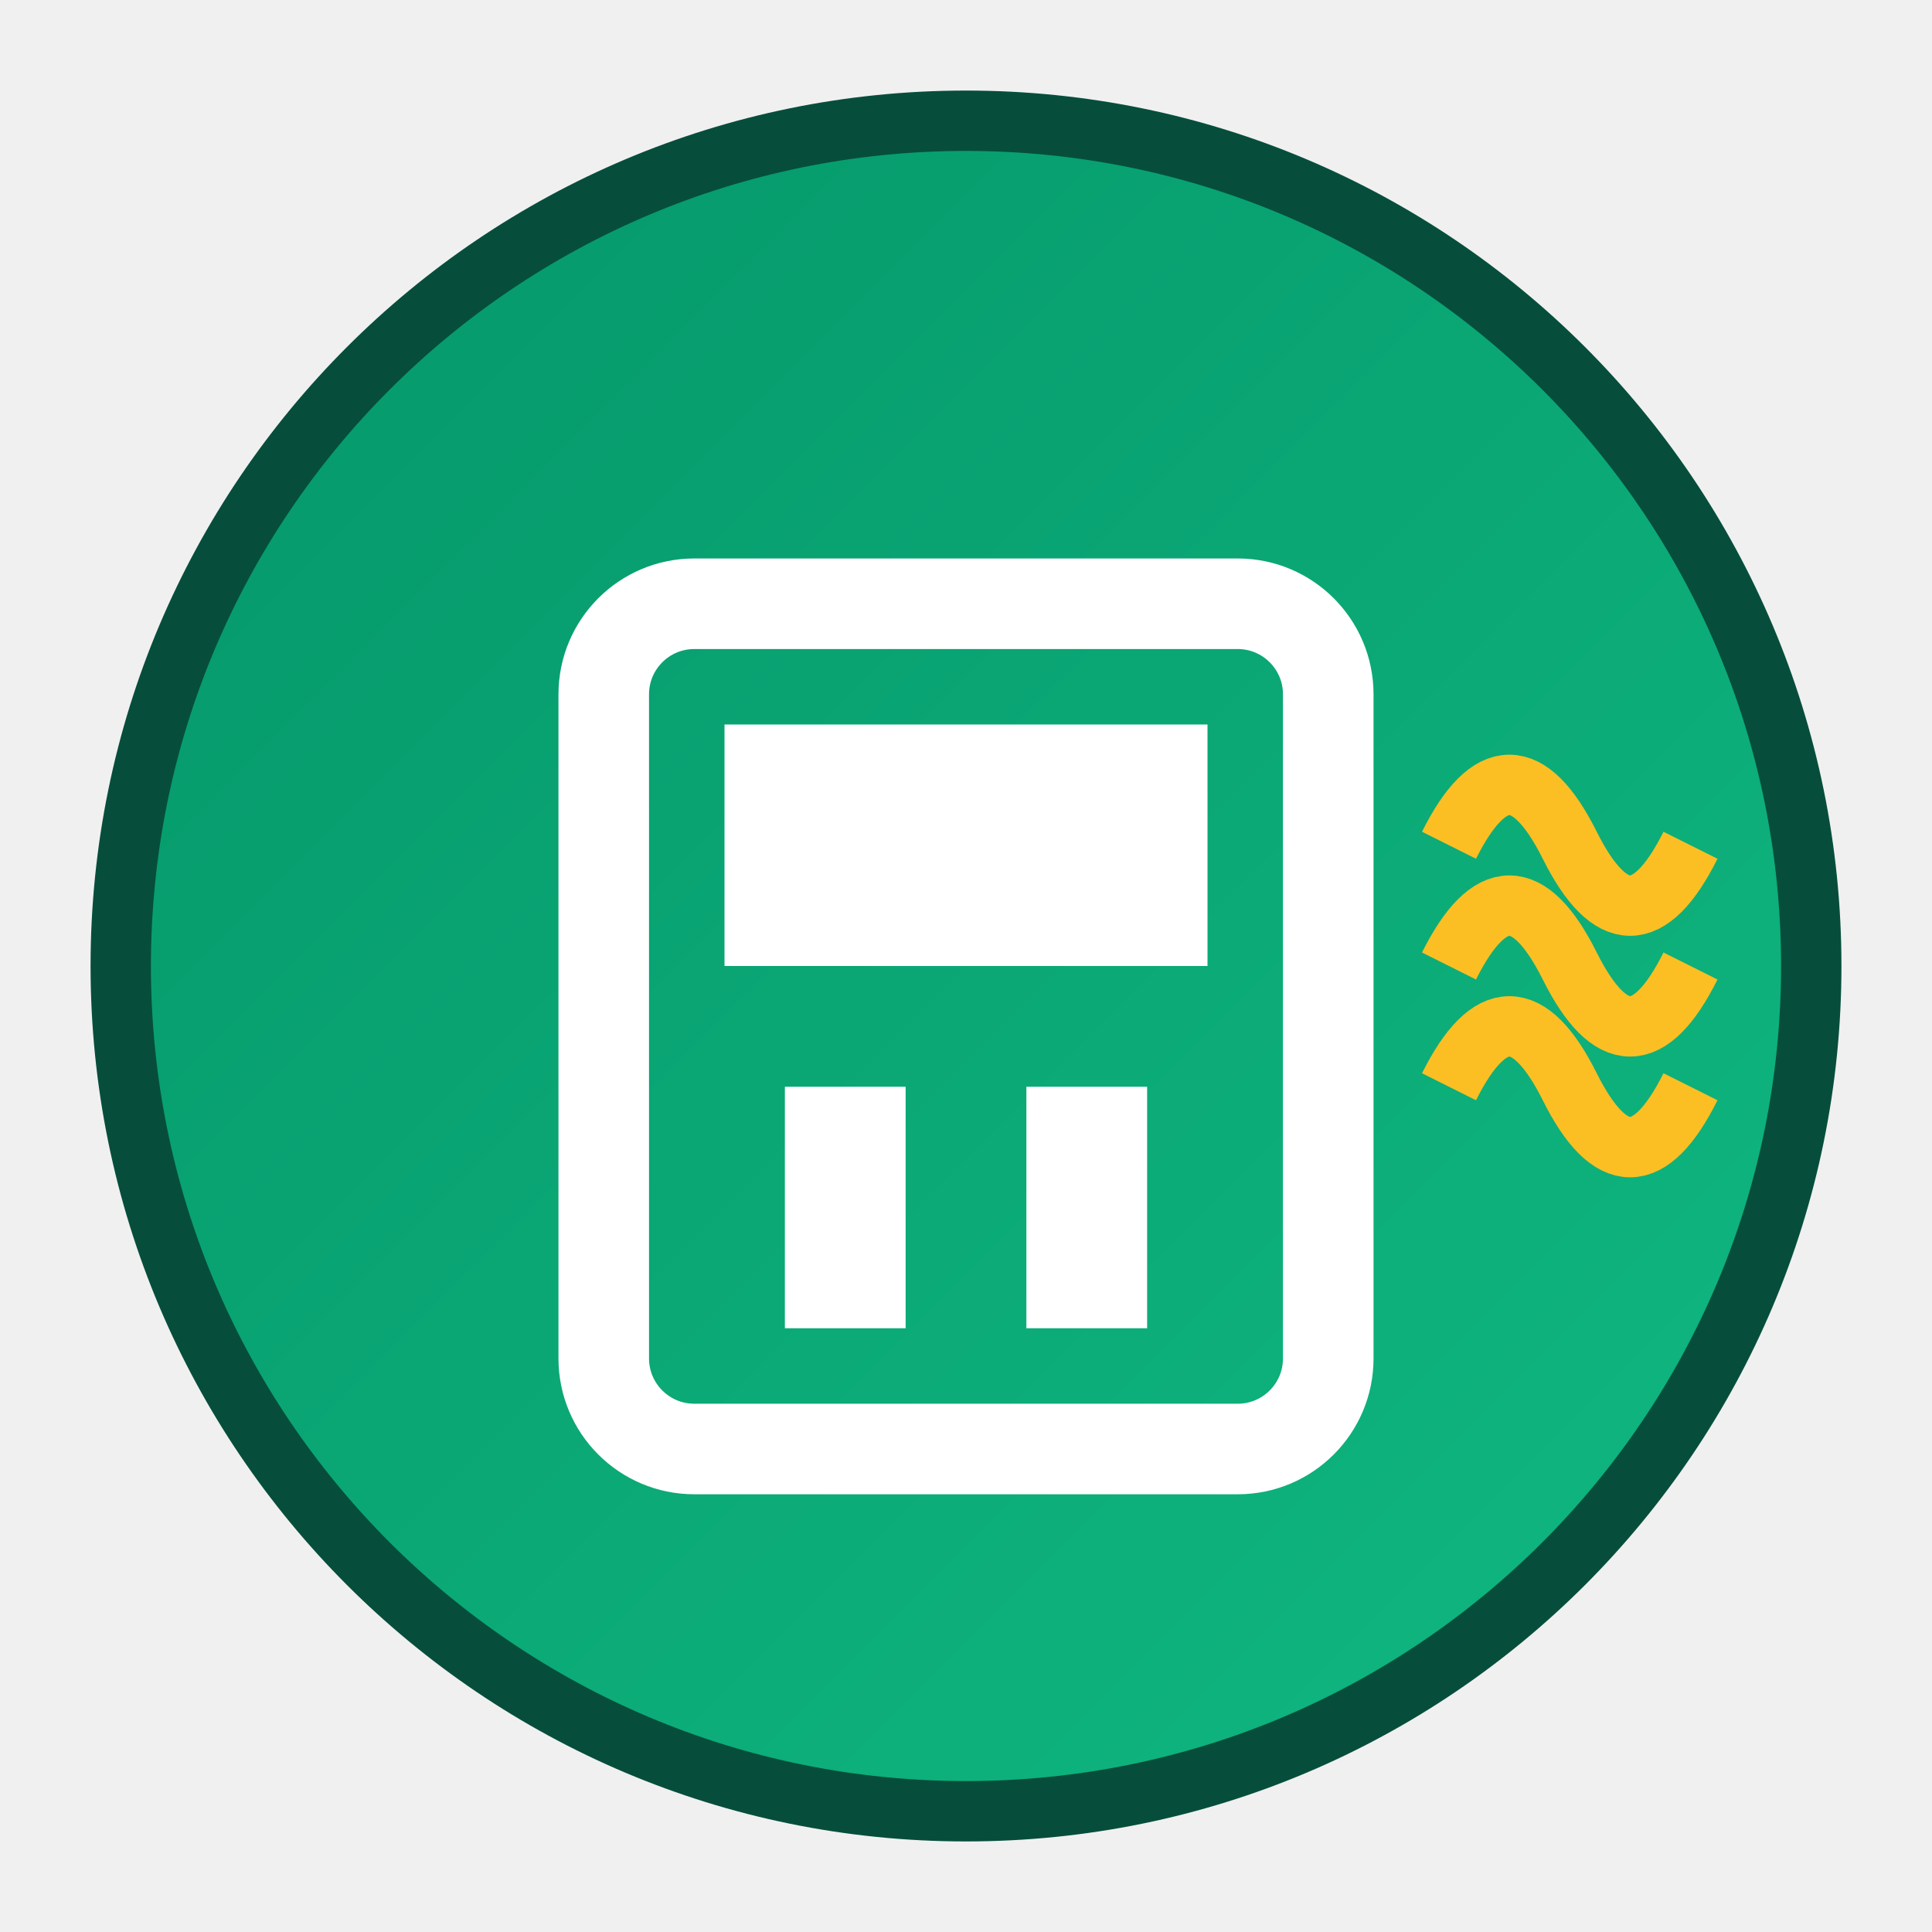
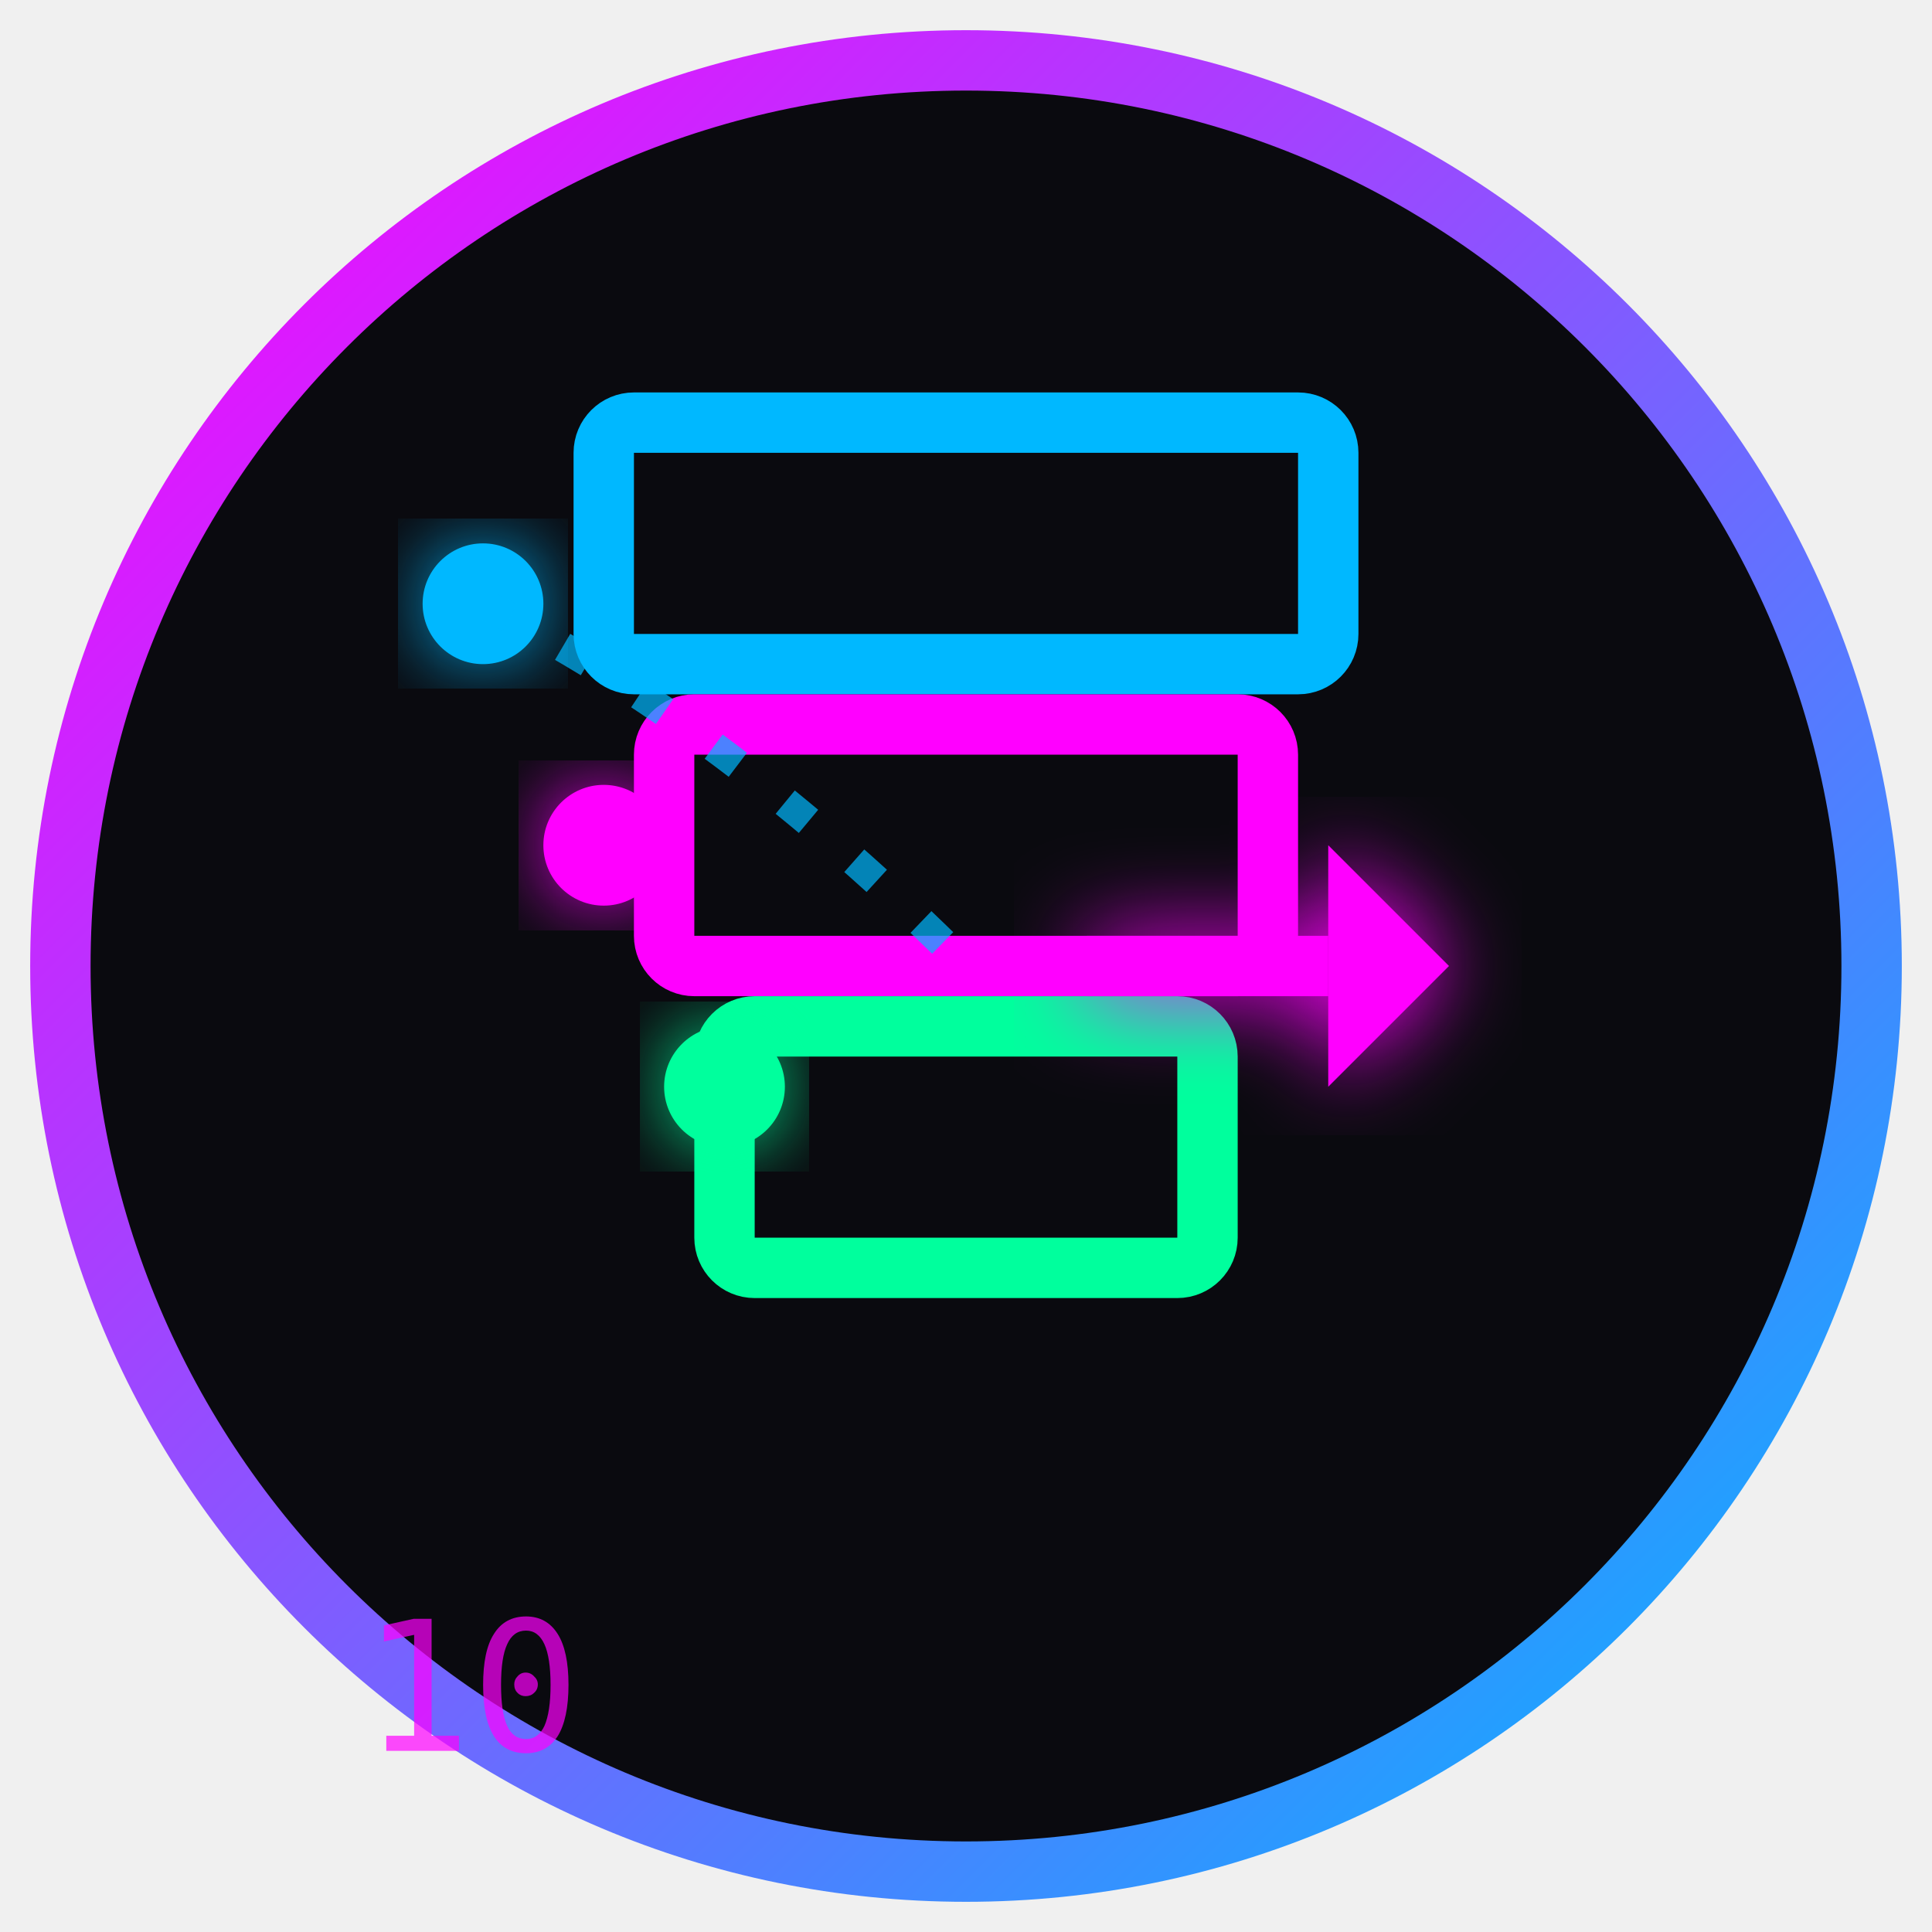
<svg xmlns="http://www.w3.org/2000/svg" width="64" height="64" viewBox="0 0 64 64">
  <defs>
-     <linearGradient id="gradient2" x1="0%" y1="0%" x2="100%" y2="100%">
-       <stop offset="0%" style="stop-color:#059669;stop-opacity:1" />
-       <stop offset="100%" style="stop-color:#10b981;stop-opacity:1" />
+     <linearGradient id="cyberGradient2" x1="0%" y1="0%" x2="100%" y2="100%">
+       <stop offset="0%" style="stop-color:#ff00ff;stop-opacity:1" />
+       <stop offset="100%" style="stop-color:#00b8ff;stop-opacity:1" />
    </linearGradient>
+     <filter id="glow2" x="-20%" y="-20%" width="140%" height="140%">
+       <feGaussianBlur stdDeviation="1.5" result="blur" />
+       <feMerge>
+         <feMergeNode in="blur" />
+         <feMergeNode in="SourceGraphic" />
+       </feMerge>
+     </filter>
  </defs>
-   <circle cx="32" cy="32" r="28" fill="url(#gradient2)" stroke="#064e3b" stroke-width="2" />
-   <rect x="20" y="20" width="24" height="28" rx="3" fill="none" stroke="white" stroke-width="3" />
-   <rect x="24" y="24" width="16" height="8" fill="white" />
-   <rect x="26" y="36" width="4" height="8" fill="white" />
-   <rect x="34" y="36" width="4" height="8" fill="white" />
-   <path d="M48,28 Q50,24 52,28 T56,28" fill="none" stroke="#fbbf24" stroke-width="2" />
-   <path d="M48,32 Q50,28 52,32 T56,32" fill="none" stroke="#fbbf24" stroke-width="2" />
-   <path d="M48,36 Q50,32 52,36 T56,36" fill="none" stroke="#fbbf24" stroke-width="2" />
+   <circle cx="32" cy="32" r="30" fill="#0a0a0f" stroke="url(#cyberGradient2)" stroke-width="2" />
+   <g transform="translate(32, 32)">
+     <rect x="-12" y="-18" width="24" height="8" fill="none" stroke="#00b8ff" stroke-width="2" rx="1" />
+     <rect x="-10" y="-8" width="20" height="8" fill="none" stroke="#ff00ff" stroke-width="2" rx="1" />
+     <rect x="-8" y="2" width="16" height="8" fill="none" stroke="#00ff9d" stroke-width="2" rx="1" />
+   </g>
+   <g filter="url(#glow2)">
+     <path d="M48,32 L44,28 L44,36 Z" fill="#ff00ff" />
+     <line x1="44" y1="32" x2="36" y2="32" stroke="#ff00ff" stroke-width="2" />
+   </g>
+   <g>
+     <circle cx="16" cy="20" r="2" fill="#00b8ff" filter="url(#glow2)" />
+     <circle cx="20" cy="28" r="2" fill="#ff00ff" filter="url(#glow2)" />
+     <circle cx="24" cy="36" r="2" fill="#00ff9d" filter="url(#glow2)" />
+     <path d="M16,20 Q24,24 32,32" fill="none" stroke="#00b8ff" stroke-width="1" opacity="0.7" stroke-dasharray="1,2" />
+   </g>
+   <text x="12" y="58" font-family="monospace" font-size="6" fill="#ff00ff" opacity="0.7">10</text>
</svg>
